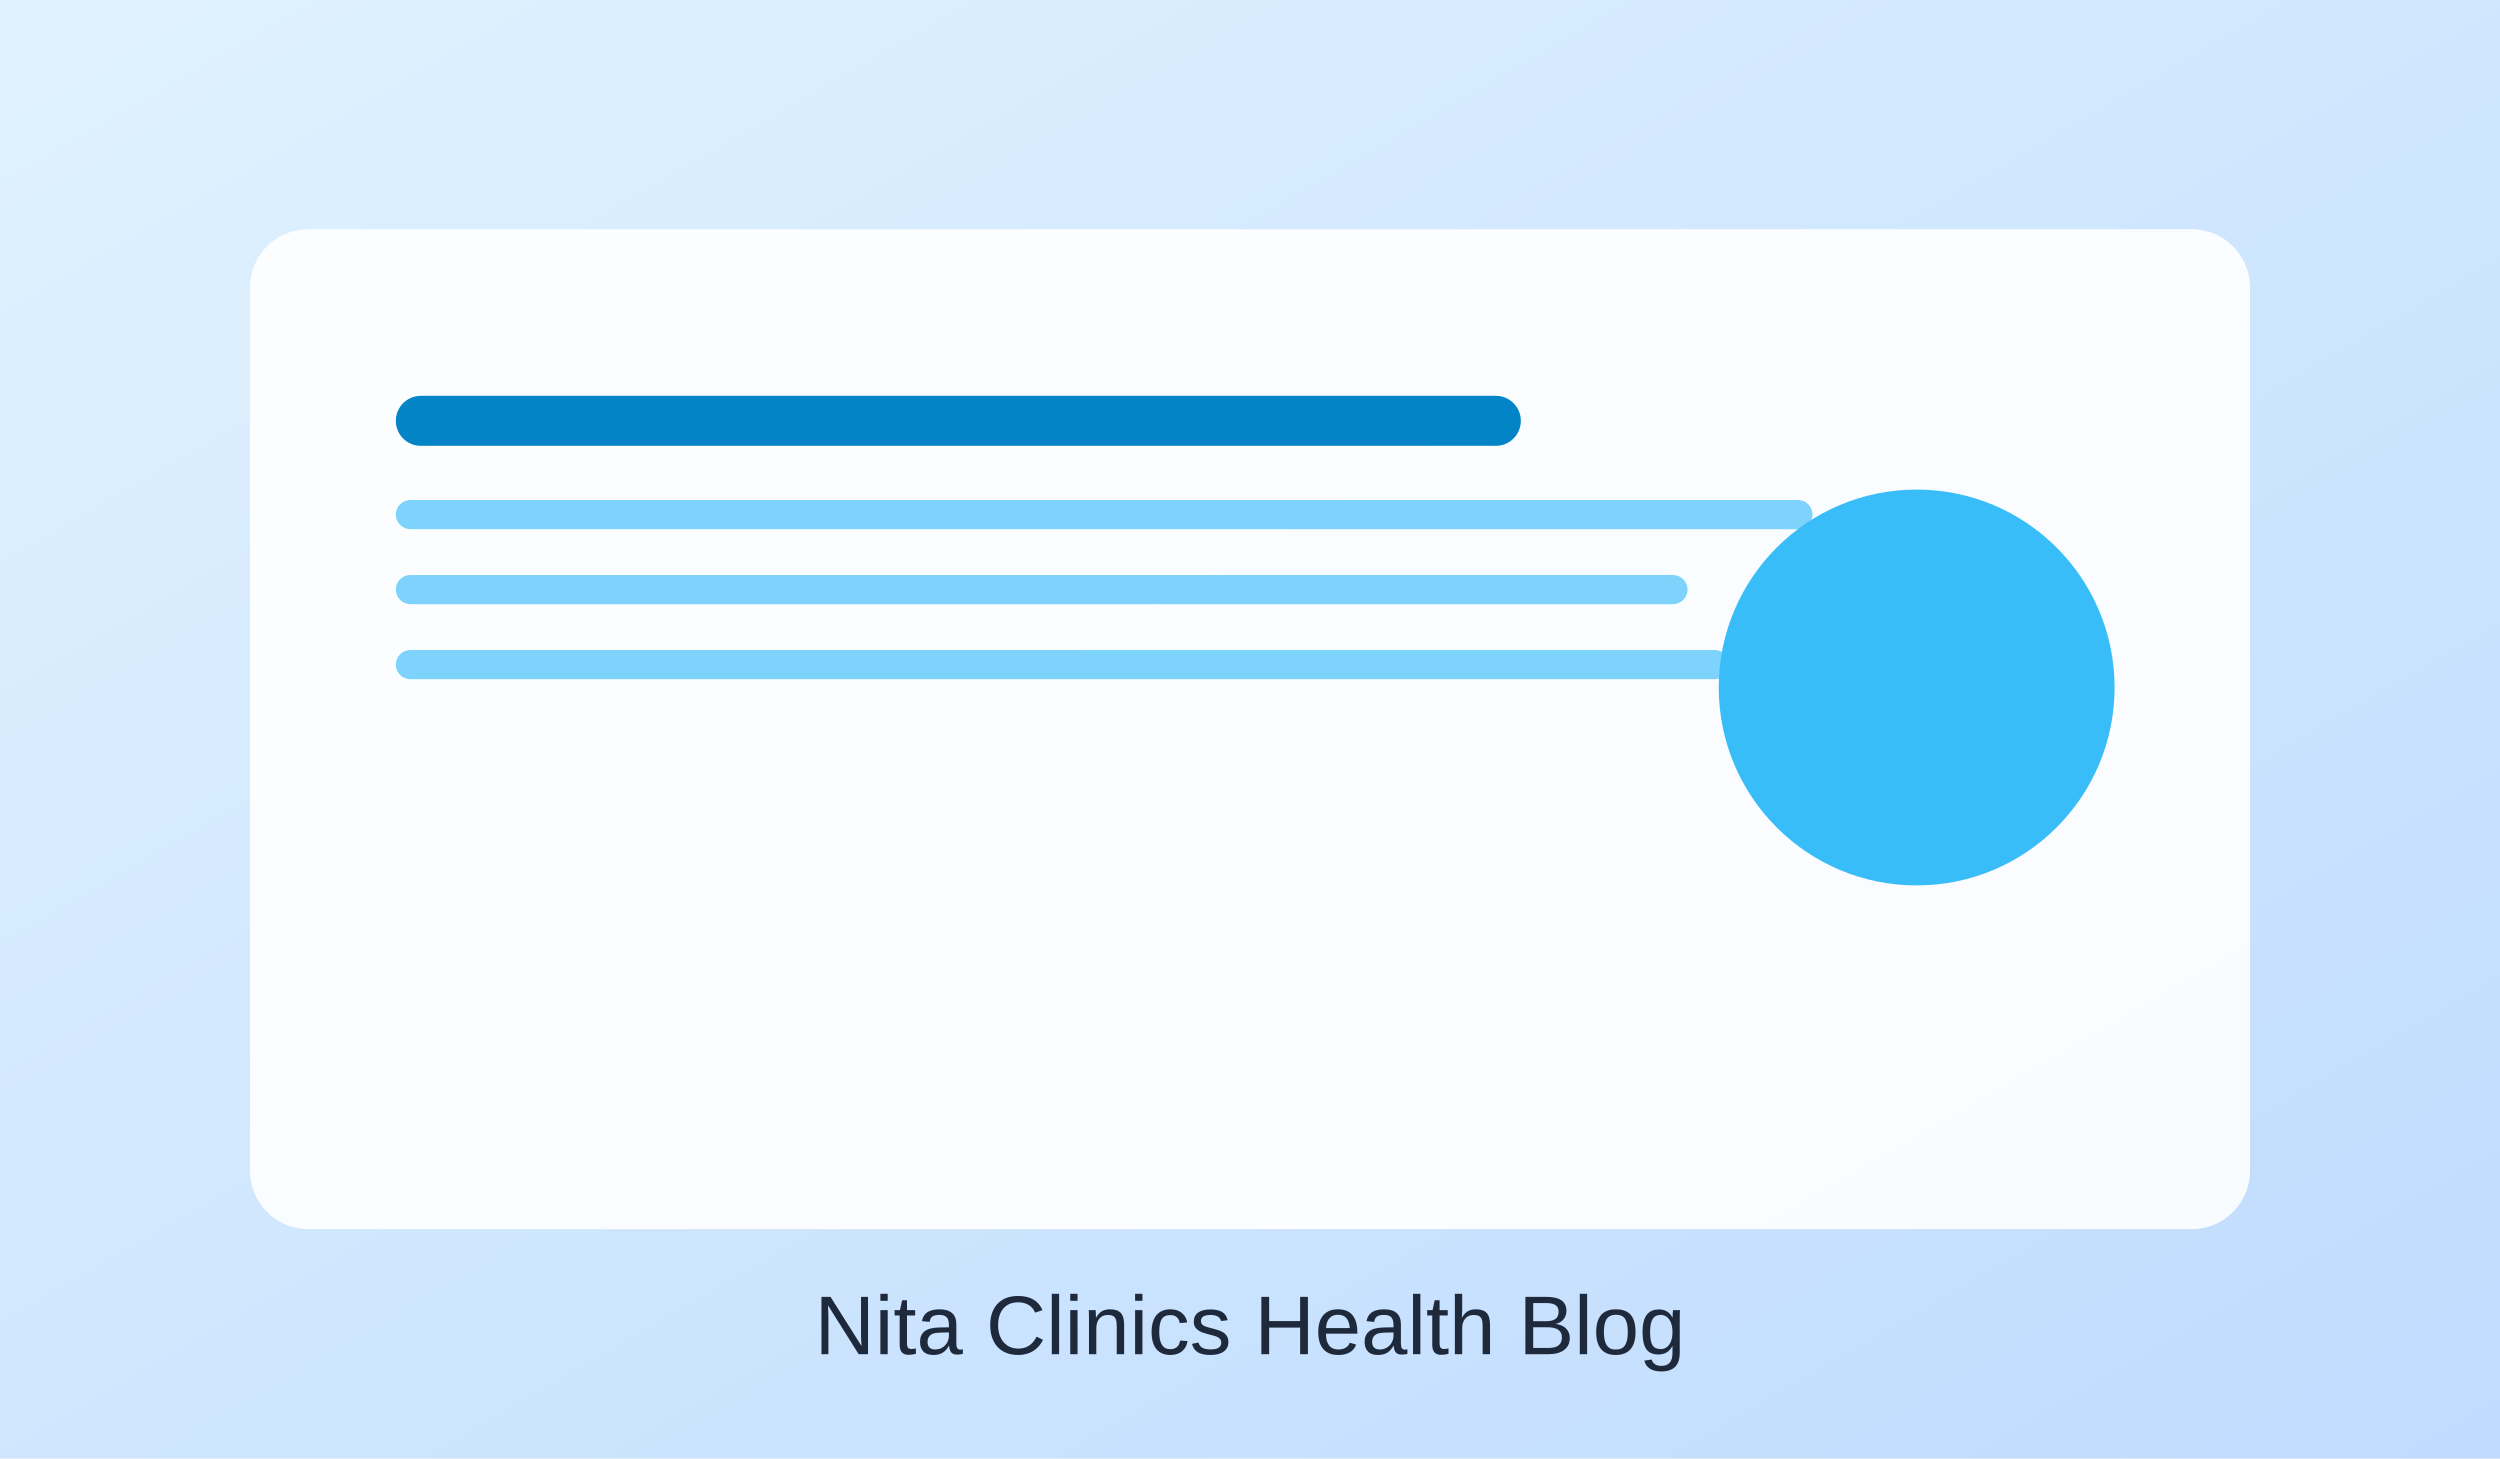
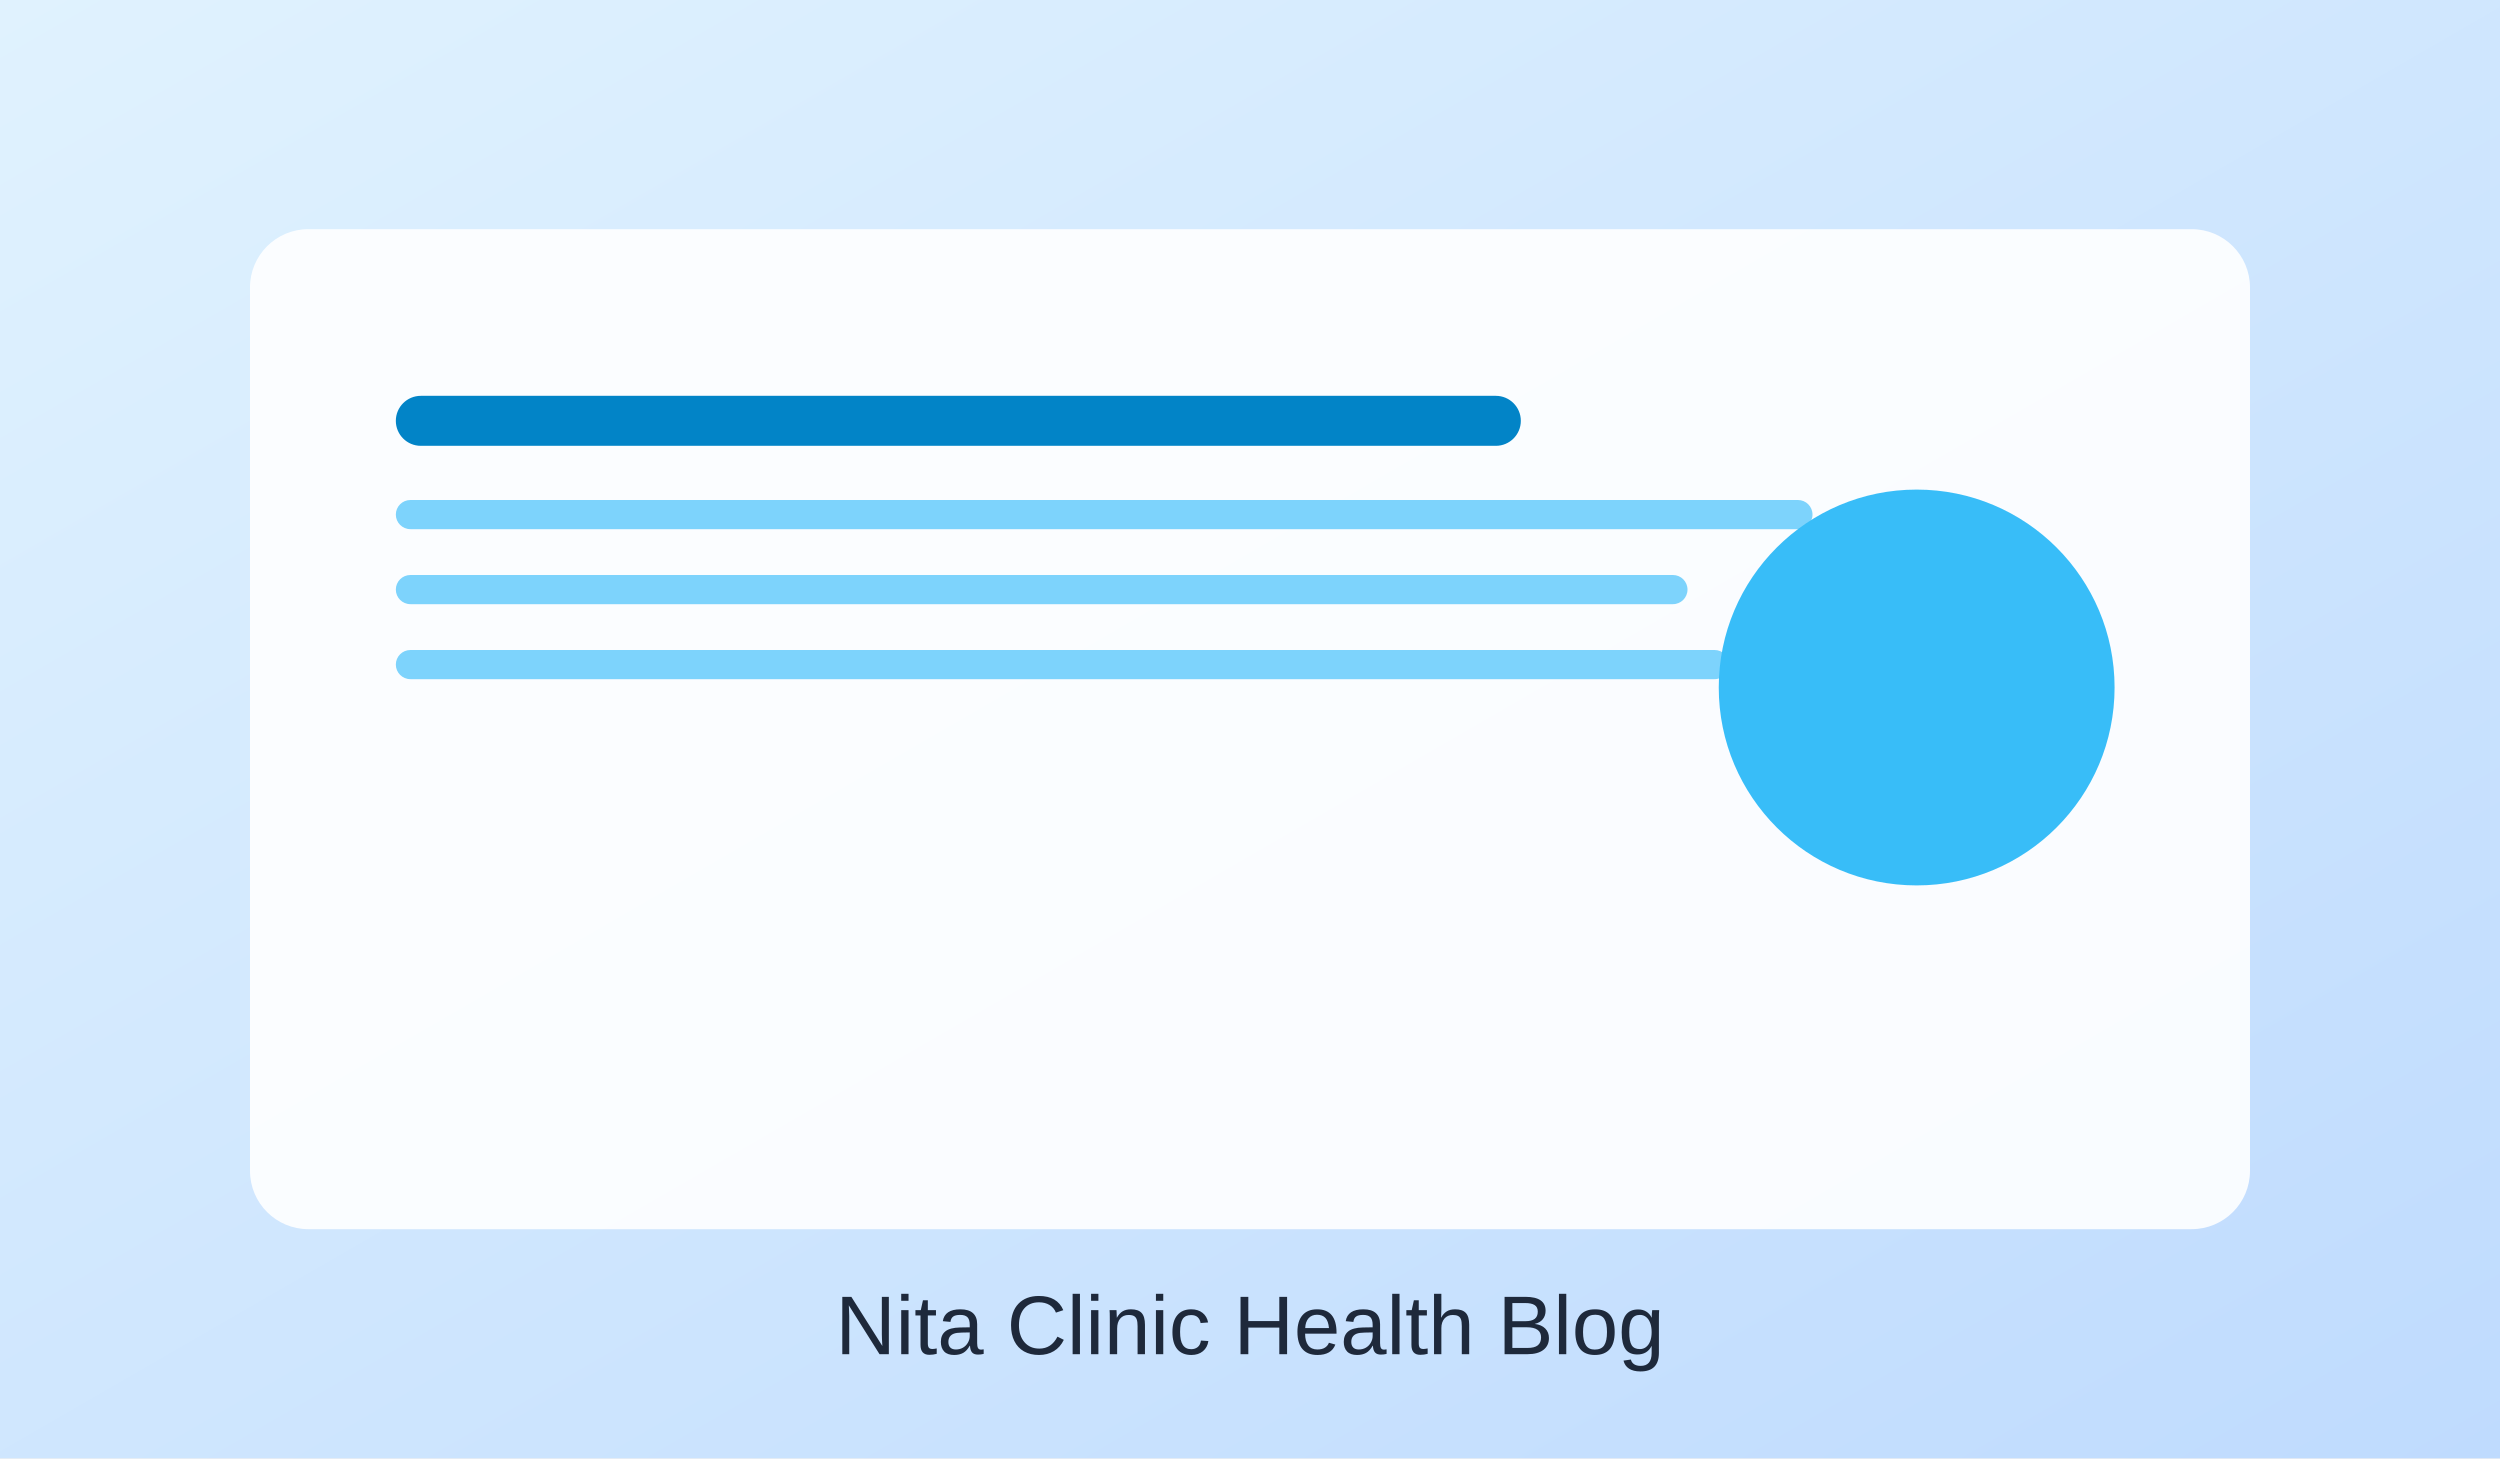
<svg xmlns="http://www.w3.org/2000/svg" viewBox="0 0 1200 700" role="img" aria-labelledby="title desc">
  <defs>
    <linearGradient id="bg" x1="0" y1="0" x2="1" y2="1">
      <stop offset="0%" stop-color="#e0f2fe" />
      <stop offset="100%" stop-color="#bfdbfe" />
    </linearGradient>
  </defs>
  <rect width="1200" height="700" fill="url(#bg)" />
  <rect x="120" y="110" width="960" height="480" rx="28" fill="#ffffff" opacity="0.9" />
  <rect x="190" y="190" width="540" height="24" rx="12" fill="#0284c7" />
  <rect x="190" y="240" width="680" height="14" rx="7" fill="#7dd3fc" />
  <rect x="190" y="276" width="620" height="14" rx="7" fill="#7dd3fc" />
  <rect x="190" y="312" width="640" height="14" rx="7" fill="#7dd3fc" />
  <circle cx="920" cy="330" r="95" fill="#38bdf8" />
  <text x="600" y="650" text-anchor="middle" font-family="Arial, sans-serif" font-size="40" fill="#1e293b">
-     Nita Clinics Health Blog
+     Nita Clinic Health Blog
  </text>
</svg>
